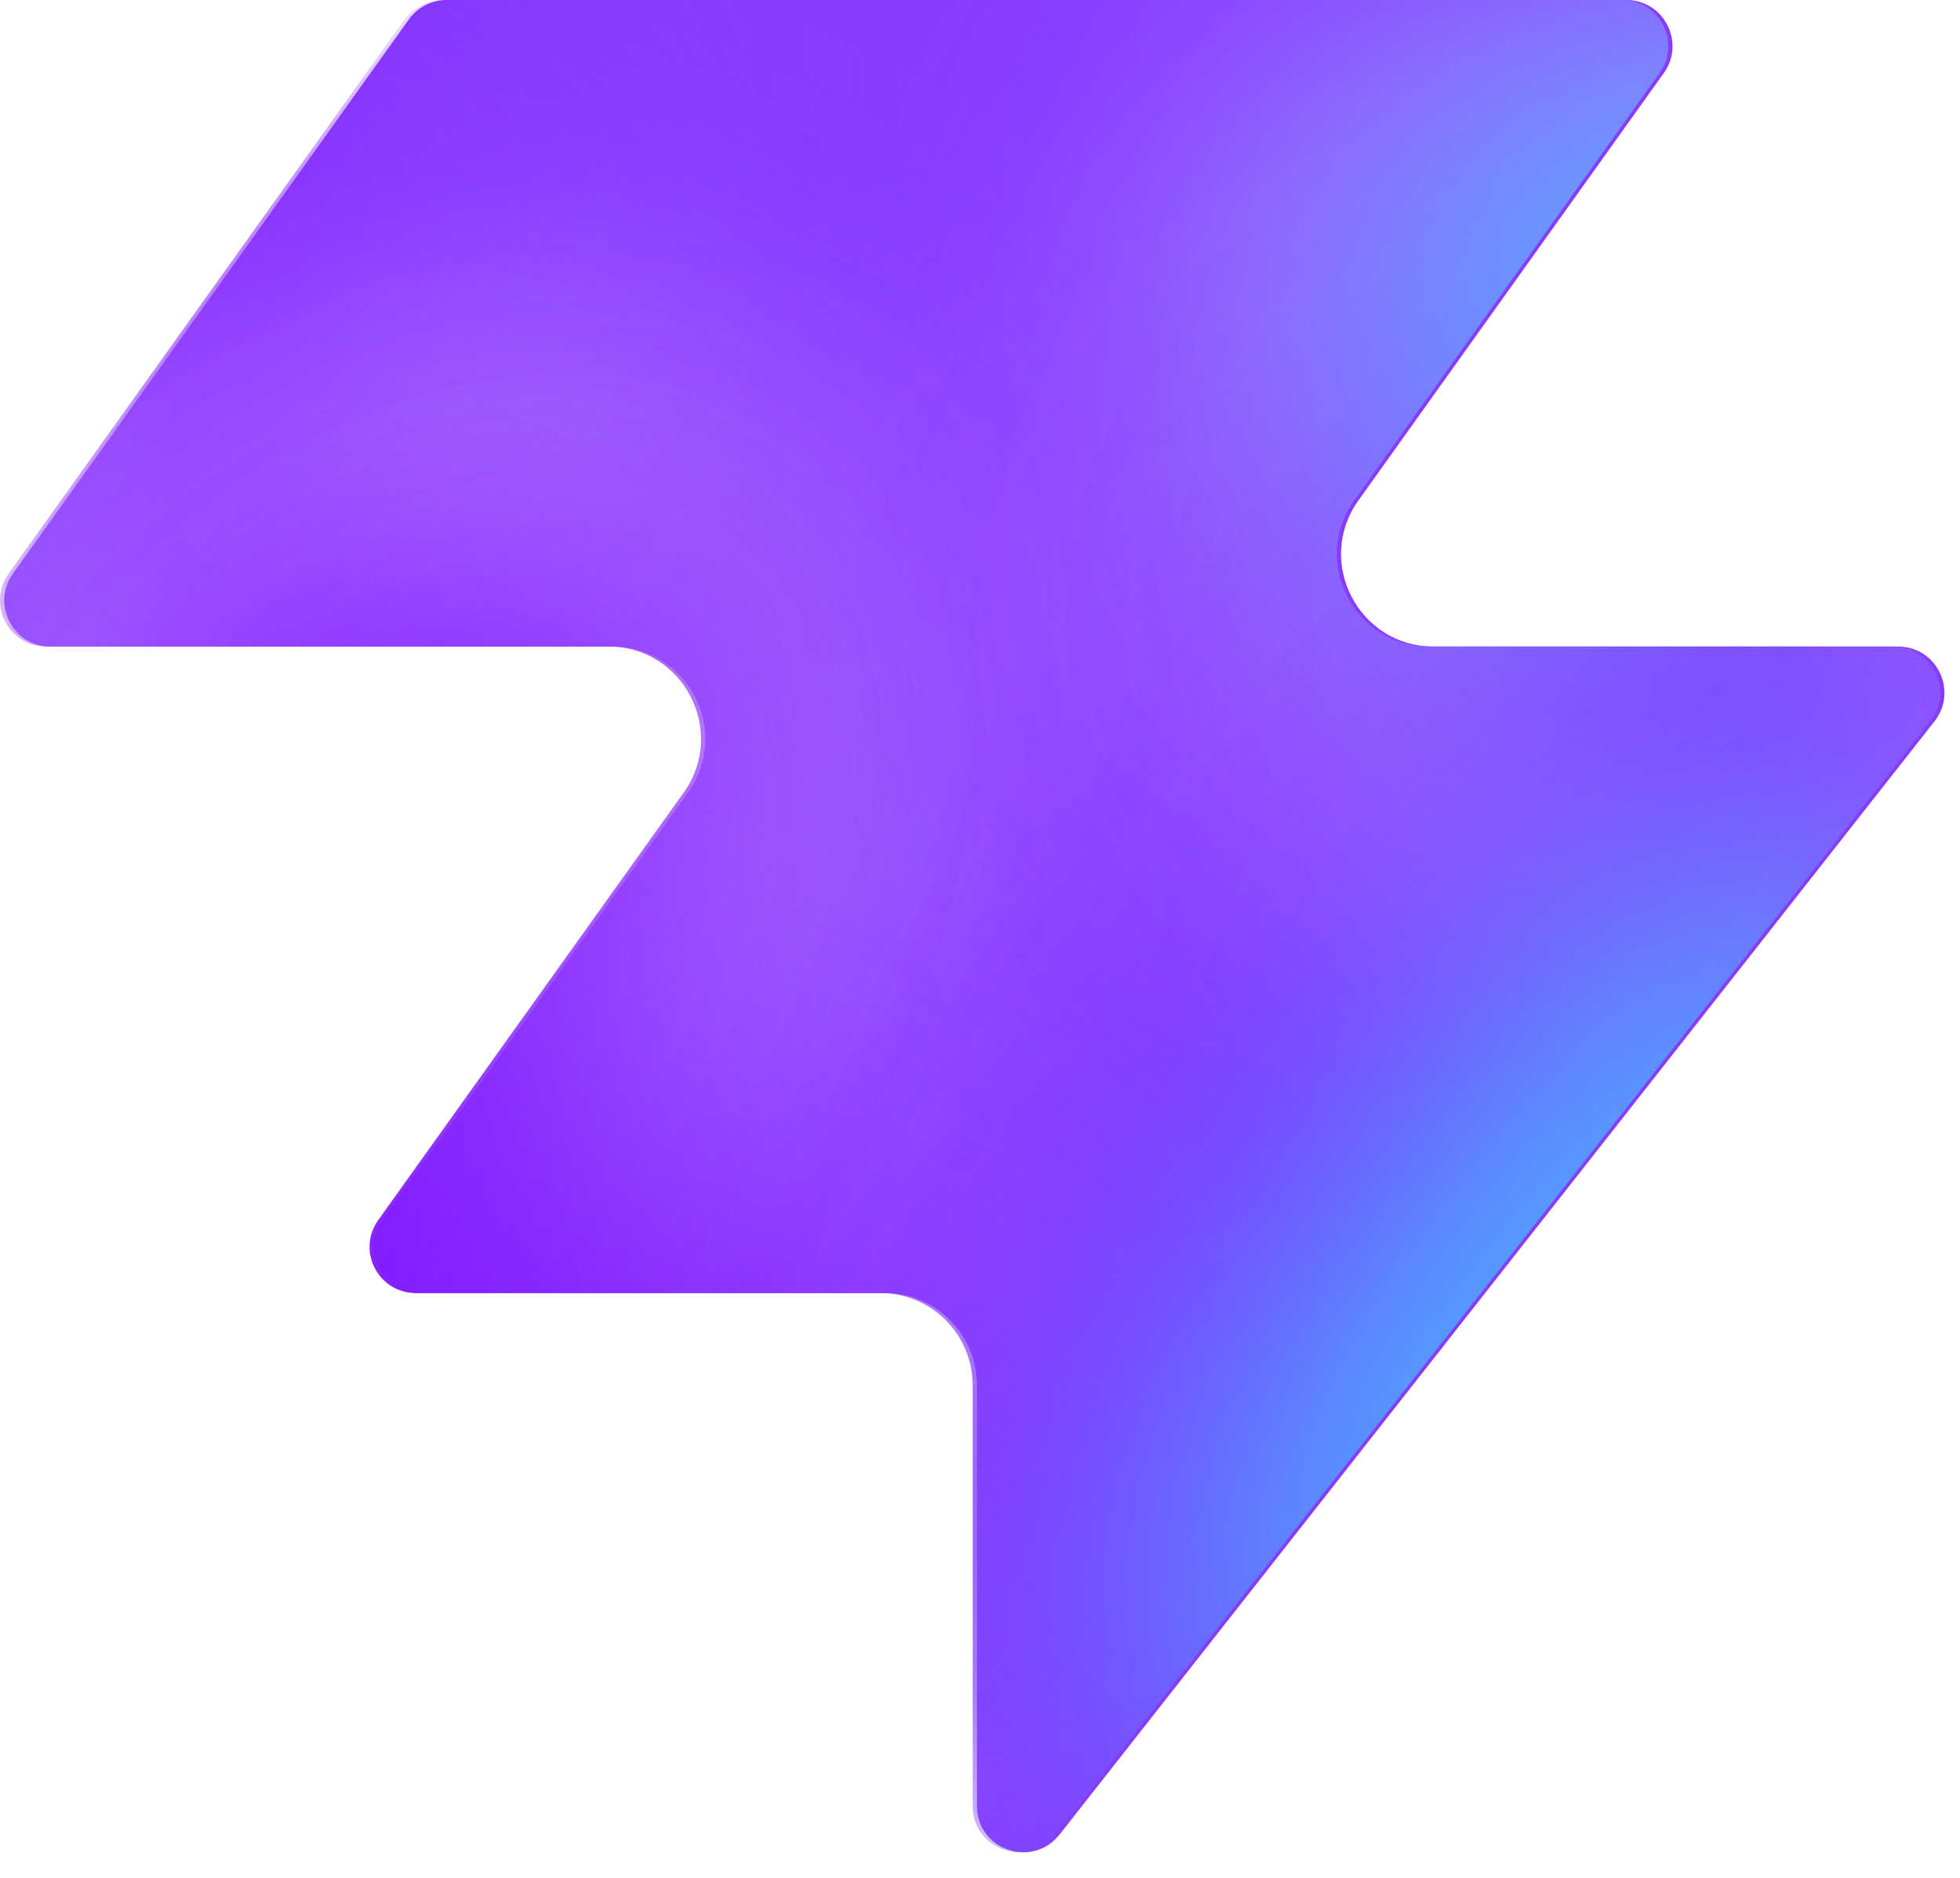
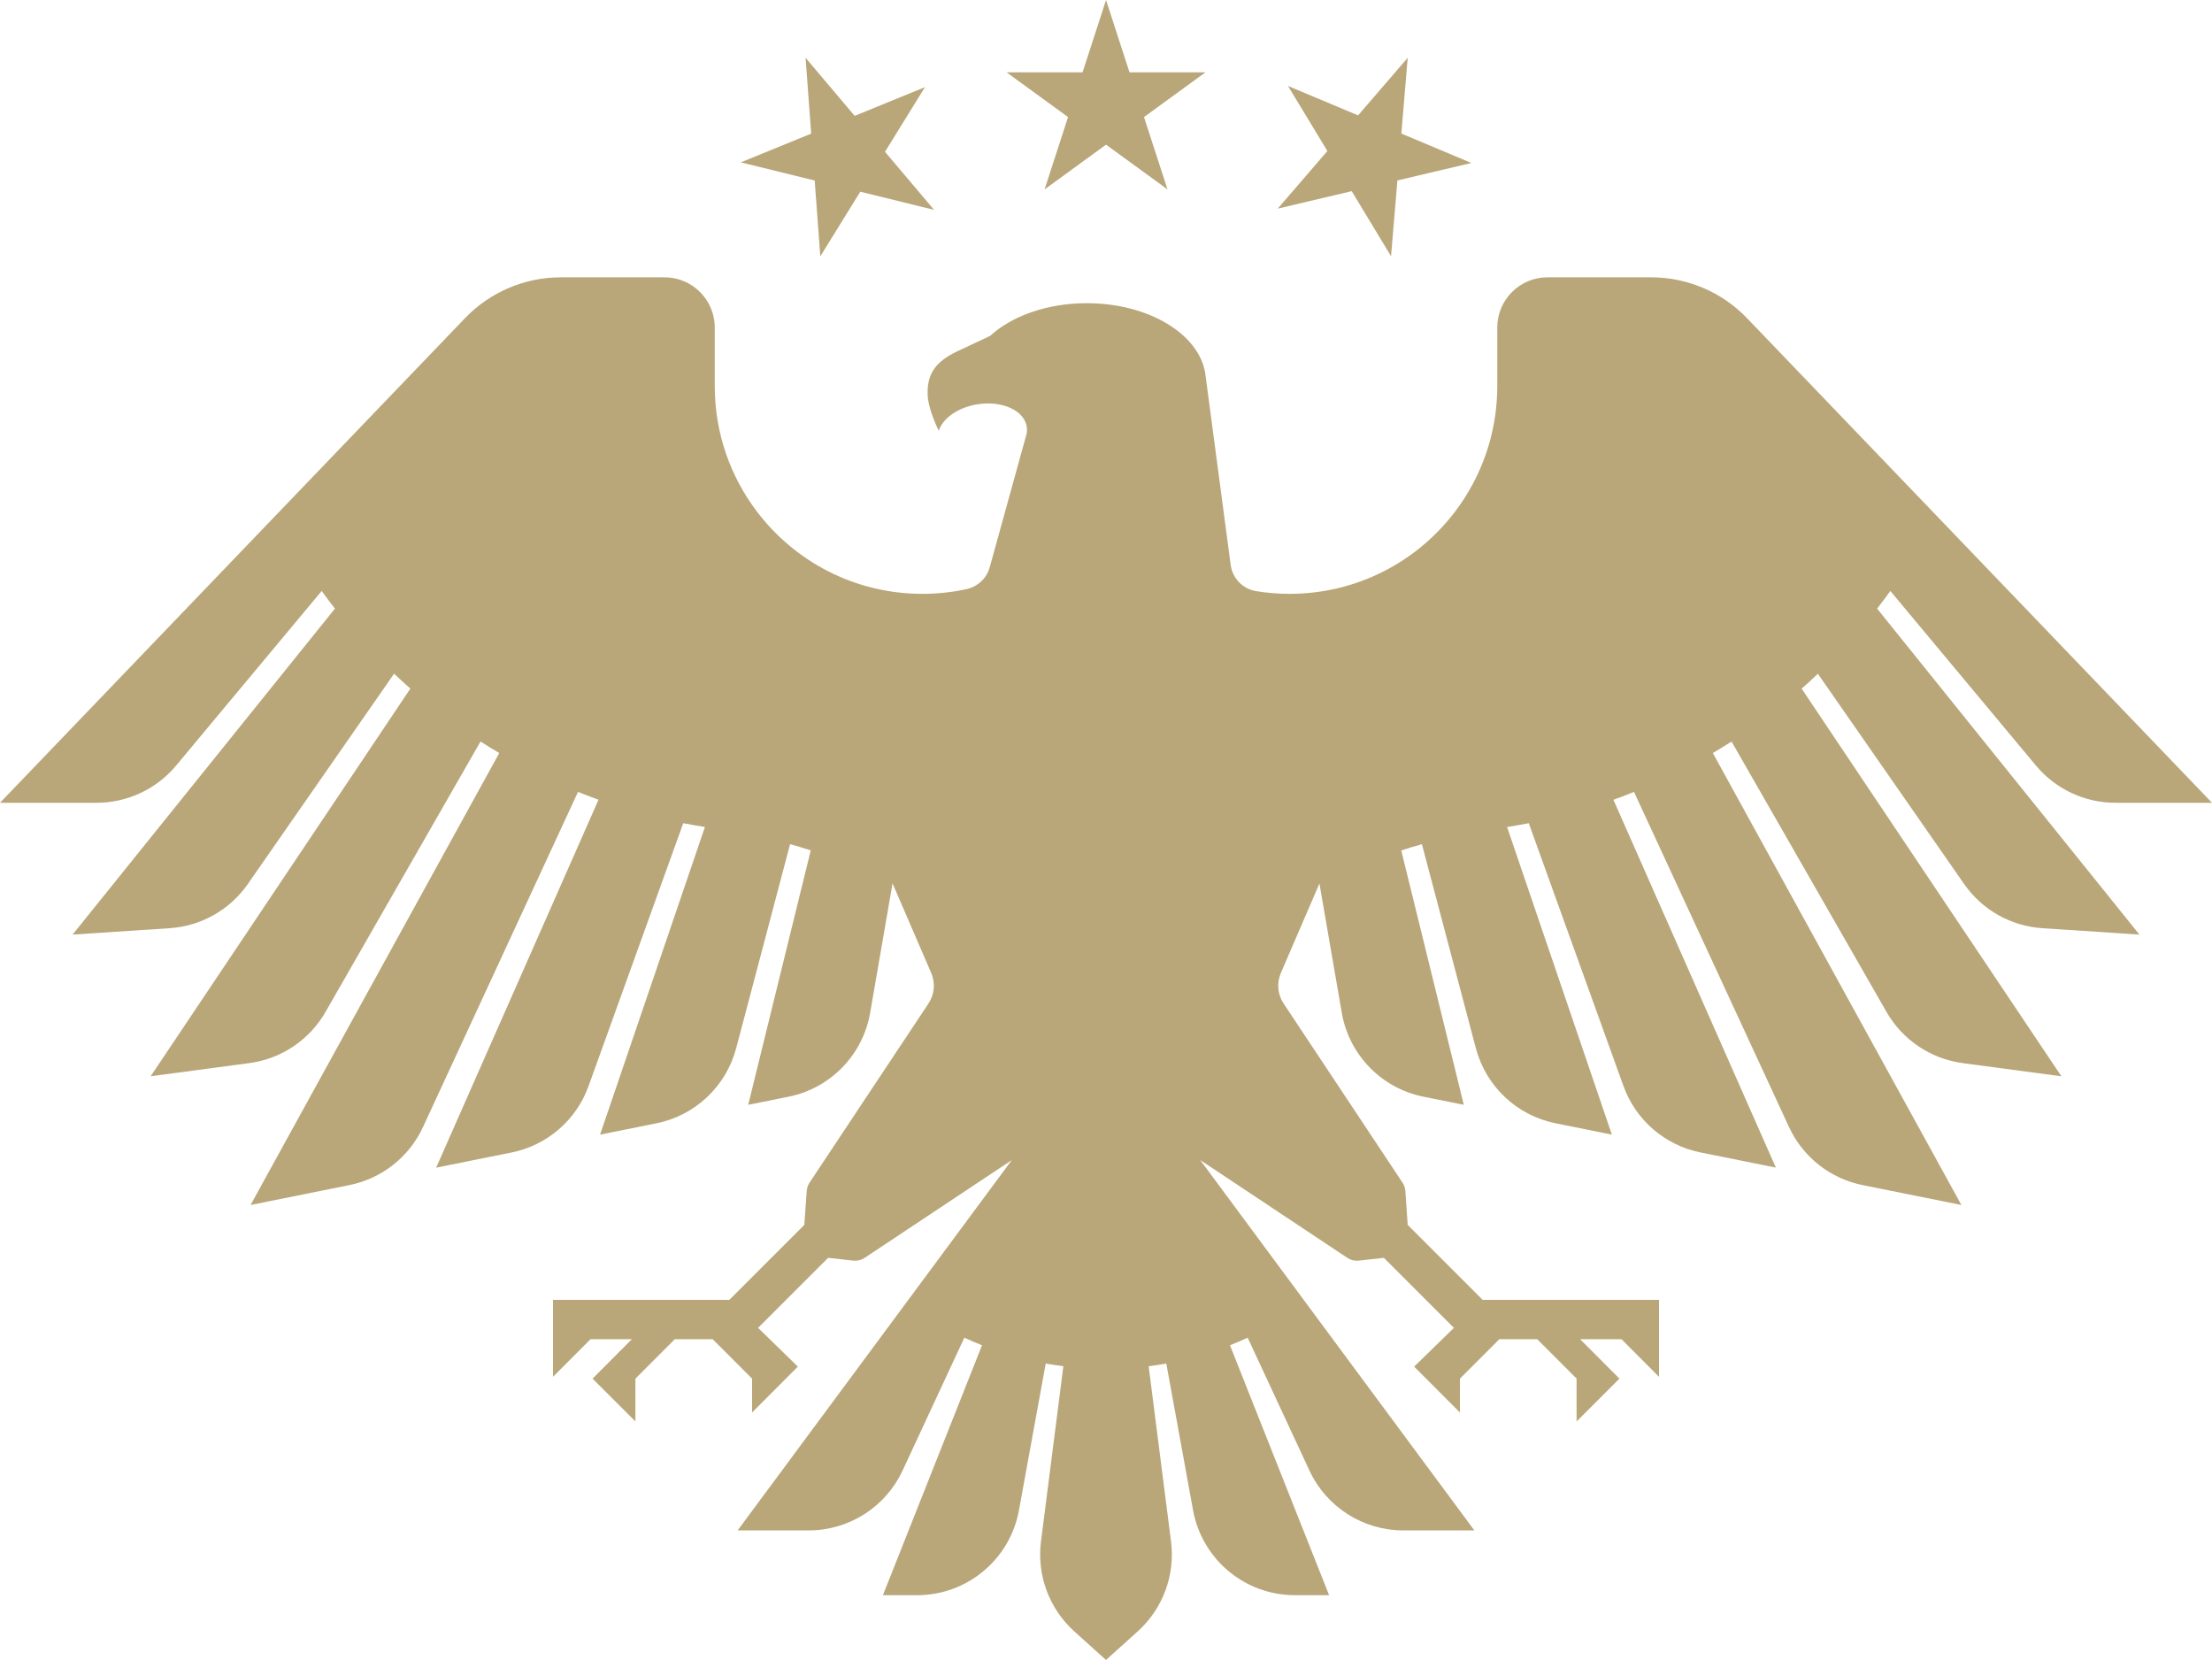
- <svg xmlns="http://www.w3.org/2000/svg" width="48" height="46" fill="none" viewBox="0 0 48 46">
-   <path fill="#863bff" d="M25.946 44.938c-.664.845-2.021.375-2.021-.698V33.937a2.26 2.26 0 0 0-2.262-2.262H10.287c-.92 0-1.456-1.04-.92-1.788l7.48-10.471c1.07-1.497 0-3.578-1.842-3.578H1.237c-.92 0-1.456-1.04-.92-1.788L10.013.474c.214-.297.556-.474.92-.474h28.894c.92 0 1.456 1.04.92 1.788l-7.48 10.471c-1.07 1.498 0 3.579 1.842 3.579h11.377c.943 0 1.473 1.088.89 1.83L25.947 44.94z" style="fill:#863bff;fill:color(display-p3 .525 .23 1);fill-opacity:1" />
-   <mask id="a" width="48" height="46" x="0" y="0" maskUnits="userSpaceOnUse" style="mask-type:alpha">
-     <path fill="#000" d="M25.842 44.938c-.664.844-2.021.375-2.021-.698V33.937a2.26 2.26 0 0 0-2.262-2.262H10.183c-.92 0-1.456-1.04-.92-1.788l7.48-10.471c1.07-1.498 0-3.579-1.842-3.579H1.133c-.92 0-1.456-1.04-.92-1.787L9.91.473c.214-.297.556-.474.92-.474h28.894c.92 0 1.456 1.04.92 1.788l-7.48 10.471c-1.07 1.498 0 3.578 1.842 3.578h11.377c.943 0 1.473 1.088.89 1.832L25.843 44.94z" style="fill:#000;fill-opacity:1" />
-   </mask>
-   <g mask="url(#a)">
-     <g filter="url(#b)">
-       <ellipse cx="5.508" cy="14.704" fill="#ede6ff" rx="5.508" ry="14.704" style="fill:#ede6ff;fill:color(display-p3 .927 .903 1);fill-opacity:1" transform="matrix(.00324 1 1 -.00324 -4.47 31.516)" />
+ <svg xmlns="http://www.w3.org/2000/svg" width="41.066mm" height="30.815mm" viewBox="0 0 41.066 30.815" version="1.1" id="svg10055">
+   <defs id="defs10052" />
+   <g id="layer1" transform="translate(-85.66314,-55.40049)">
+     <g id="g100" transform="matrix(0.3527778,0,0,-0.3527778,119.412,67.9079)">
+       <path d="m 0,0 c -0.28,-0.27 -0.564,-0.53 -0.854,-0.783 l 13.669,-20.398 -5.196,0.693 c -1.682,0.225 -3.163,1.22 -4.006,2.692 l -8.156,14.229 c -0.324,-0.209 -0.651,-0.412 -0.985,-0.604 l 13.081,-23.784 -5.201,1.048 c -1.703,0.343 -3.141,1.477 -3.87,3.054 l -8.158,17.636 c -0.358,-0.148 -0.719,-0.286 -1.083,-0.415 l 8.548,-19.355 -3.969,0.798 c -1.868,0.376 -3.405,1.702 -4.051,3.495 l -4.983,13.83 c -0.378,-0.074 -0.76,-0.141 -1.141,-0.202 l 5.515,-16.186 -2.968,0.598 c -2.035,0.411 -3.659,1.942 -4.19,3.948 l -2.839,10.735 h -0.003 c -0.365,-0.101 -0.726,-0.209 -1.084,-0.327 l 3.291,-13.385 -2.127,0.428 c -2.205,0.444 -3.91,2.197 -4.294,4.413 l -1.176,6.803 -2.031,-4.709 c -0.226,-0.524 -0.172,-1.126 0.144,-1.602 l 6.261,-9.431 c 0.086,-0.13 0.137,-0.28 0.148,-0.435 l 0.122,-1.785 3.945,-3.945 h 9.281 v -4.05 l -1.974,1.978 h -2.177 l 2.069,-2.073 -2.255,-2.254 v 2.254 l -2.072,2.073 h -1.994 l -2.073,-2.073 v -1.782 l -2.409,2.413 2.092,2.039 -3.685,3.685 -1.326,-0.146 c -0.21,-0.023 -0.421,0.028 -0.596,0.145 l -7.744,5.148 5.565,-7.519 8.863,-11.971 h -3.74 c -2.12,0 -4.047,1.229 -4.941,3.152 l -3.25,6.99 c -0.307,-0.142 -0.617,-0.277 -0.931,-0.399 l 5.217,-13.152 h -1.8 c -2.632,0 -4.888,1.882 -5.36,4.471 l -1.408,7.72 c -0.308,-0.054 -0.615,-0.105 -0.929,-0.142 l 1.178,-9.219 c 0.226,-1.773 -0.43,-3.543 -1.758,-4.739 l -1.664,-1.499 -1.664,1.499 c -1.328,1.196 -1.984,2.966 -1.758,4.738 l 1.178,9.22 c -0.314,0.037 -0.621,0.088 -0.928,0.142 l -1.409,-7.72 c -0.472,-2.589 -2.728,-4.471 -5.36,-4.471 h -1.8 l 5.217,13.152 c -0.313,0.122 -0.624,0.257 -0.931,0.399 l -3.25,-6.99 c -0.893,-1.923 -2.821,-3.152 -4.941,-3.152 h -3.74 l 8.863,11.971 5.565,7.516 -7.744,-5.145 c -0.175,-0.117 -0.386,-0.168 -0.595,-0.145 l -1.327,0.146 -3.685,-3.685 2.092,-2.039 -2.409,-2.413 v 1.782 l -2.072,2.073 h -1.995 l -2.072,-2.073 v -2.254 l -2.255,2.254 2.069,2.073 h -2.177 l -1.974,-1.978 v 4.05 h 9.281 l 3.945,3.945 0.126,1.785 c 0.01,0.155 0.061,0.305 0.147,0.434 l 6.262,9.432 c 0.315,0.475 0.369,1.078 0.143,1.602 l -2.034,4.712 h -0.003 l -1.177,-6.807 c -0.383,-2.217 -2.09,-3.971 -4.296,-4.414 l -2.121,-0.426 3.291,13.388 c -0.358,0.119 -0.722,0.227 -1.087,0.328 l -2.838,-10.739 c -0.531,-2.008 -2.158,-3.54 -4.194,-3.95 l -2.968,-0.596 5.518,16.189 c -0.381,0.058 -0.763,0.125 -1.141,0.199 l -4.983,-13.833 c -0.646,-1.794 -2.183,-3.119 -4.052,-3.495 l -3.968,-0.798 8.545,19.362 c -0.364,0.128 -0.722,0.266 -1.08,0.411 l -8.158,-17.636 c -0.729,-1.577 -2.167,-2.711 -3.87,-3.054 l -5.204,-1.048 13.088,23.784 c -0.334,0.192 -0.662,0.395 -0.986,0.607 l -8.158,-14.233 c -0.844,-1.471 -2.325,-2.466 -4.006,-2.691 l -5.196,-0.693 13.668,20.401 c -0.29,0.254 -0.577,0.517 -0.857,0.783 l -7.696,-11.066 c -0.946,-1.361 -2.461,-2.217 -4.115,-2.326 l -5.108,-0.337 13.807,17.155 c -0.24,0.304 -0.472,0.614 -0.698,0.928 l -7.661,-9.188 c -1.036,-1.242 -2.569,-1.959 -4.185,-1.959 h -5.083 l 24.471,25.501 c 1.317,1.373 3.139,2.15 5.042,2.15 h 5.458 c 1.46,0 2.643,-1.184 2.643,-2.643 v -3.081 c 0,-2.484 0.83,-4.773 2.224,-6.608 1.994,-2.63 5.153,-4.324 8.707,-4.324 0.791,0 1.563,0.085 2.306,0.245 0.593,0.128 1.072,0.565 1.233,1.15 l 1.939,7.016 c 0.027,0.124 0.03,0.256 0.01,0.384 -0.132,0.851 -1.283,1.381 -2.575,1.182 -1.033,-0.156 -1.84,-0.733 -2.056,-1.391 0,0 -0.574,1.117 -0.587,1.947 -0.017,1.075 0.446,1.671 1.485,2.194 l 1.806,0.847 c 1.137,1.043 2.99,1.721 5.089,1.721 3.23,0 5.889,-1.606 6.23,-3.678 l 0.034,-0.253 1.306,-9.843 c 0.094,-0.703 0.636,-1.264 1.336,-1.378 0.574,-0.094 1.162,-0.143 1.762,-0.143 3.554,0 6.713,1.694 8.708,4.324 1.393,1.835 2.224,4.124 2.224,6.608 v 3.081 c 0,1.459 1.183,2.643 2.642,2.643 h 5.458 c 1.903,0 3.725,-0.777 5.043,-2.15 L 20.742,-6.79 h -5.08 c -1.616,0 -3.149,0.717 -4.184,1.958 L 3.814,4.357 C 3.591,4.043 3.358,3.733 3.118,3.429 l 13.804,-17.155 -5.112,0.337 c -1.654,0.109 -3.168,0.965 -4.114,2.326 z" style="fill:#b9a77a;fill-opacity:1;fill-rule:nonzero;stroke:none" id="path102" />
    </g>
-     <g filter="url(#c)">
-       <ellipse cx="10.399" cy="29.851" fill="#ede6ff" rx="10.399" ry="29.851" style="fill:#ede6ff;fill:color(display-p3 .927 .903 1);fill-opacity:1" transform="matrix(.00324 1 1 -.00324 -39.328 7.883)" />
+     <g id="g104" transform="matrix(0.3527778,0,0,-0.3527778,105.0559,58.91627)">
+       <path d="M 0,0 3.234,2.354 6.468,0 5.232,3.806 8.466,6.16 H 4.469 L 3.234,9.966 1.998,6.16 H -2.001 L 1.235,3.806 Z" style="fill:#b9a77a;fill-opacity:1;fill-rule:nonzero;stroke:none" id="path106" />
    </g>
-     <g filter="url(#d)">
-       <ellipse cx="5.508" cy="30.487" fill="#7e14ff" rx="5.508" ry="30.487" style="fill:#7e14ff;fill:color(display-p3 .492 .077 1);fill-opacity:1" transform="rotate(89.814 -25.913 -14.639)scale(1 -1)" />
+     <g id="g108" transform="matrix(0.3527778,0,0,-0.3527778,110.7577,58.94922)">
+       <path d="M 0,0 2.07,-3.423 2.405,0.565 6.298,1.483 2.613,3.031 2.947,7.018 0.335,3.988 -3.353,5.536 -1.28,2.112 -3.893,-0.919 Z" style="fill:#b9a77a;fill-opacity:1;fill-rule:nonzero;stroke:none" id="path110" />
    </g>
-     <g filter="url(#e)">
-       <ellipse cx="5.508" cy="30.599" fill="#7e14ff" rx="5.508" ry="30.599" style="fill:#7e14ff;fill:color(display-p3 .492 .077 1);fill-opacity:1" transform="rotate(89.814 -32.644 -3.334)scale(1 -1)" />
-     </g>
-     <g filter="url(#f)">
-       <ellipse cx="5.508" cy="30.599" fill="#7e14ff" rx="5.508" ry="30.599" style="fill:#7e14ff;fill:color(display-p3 .492 .077 1);fill-opacity:1" transform="matrix(.00324 1 1 -.00324 -34.34 30.47)" />
-     </g>
-     <g filter="url(#g)">
-       <ellipse cx="14.072" cy="22.078" fill="#ede6ff" rx="14.072" ry="22.078" style="fill:#ede6ff;fill:color(display-p3 .927 .903 1);fill-opacity:1" transform="rotate(93.35 24.506 48.493)scale(-1 1)" />
-     </g>
-     <g filter="url(#h)">
-       <ellipse cx="3.47" cy="21.501" fill="#7e14ff" rx="3.47" ry="21.501" style="fill:#7e14ff;fill:color(display-p3 .492 .077 1);fill-opacity:1" transform="rotate(89.009 28.708 47.59)scale(-1 1)" />
-     </g>
-     <g filter="url(#i)">
-       <ellipse cx="3.47" cy="21.501" fill="#7e14ff" rx="3.47" ry="21.501" style="fill:#7e14ff;fill:color(display-p3 .492 .077 1);fill-opacity:1" transform="rotate(89.009 28.708 47.59)scale(-1 1)" />
-     </g>
-     <g filter="url(#j)">
-       <ellipse cx=".387" cy="8.972" fill="#7e14ff" rx="4.407" ry="29.108" style="fill:#7e14ff;fill:color(display-p3 .492 .077 1);fill-opacity:1" transform="rotate(39.51 .387 8.972)" />
-     </g>
-     <g filter="url(#k)">
-       <ellipse cx="47.523" cy="-6.092" fill="#7e14ff" rx="4.407" ry="29.108" style="fill:#7e14ff;fill:color(display-p3 .492 .077 1);fill-opacity:1" transform="rotate(37.892 47.523 -6.092)" />
-     </g>
-     <g filter="url(#l)">
-       <ellipse cx="41.412" cy="6.333" fill="#47bfff" rx="5.971" ry="9.665" style="fill:#47bfff;fill:color(display-p3 .28 .748 1);fill-opacity:1" transform="rotate(37.892 41.412 6.333)" />
-     </g>
-     <g filter="url(#m)">
-       <ellipse cx="-1.879" cy="38.332" fill="#7e14ff" rx="4.407" ry="29.108" style="fill:#7e14ff;fill:color(display-p3 .492 .077 1);fill-opacity:1" transform="rotate(37.892 -1.88 38.332)" />
-     </g>
-     <g filter="url(#n)">
-       <ellipse cx="-1.879" cy="38.332" fill="#7e14ff" rx="4.407" ry="29.108" style="fill:#7e14ff;fill:color(display-p3 .492 .077 1);fill-opacity:1" transform="rotate(37.892 -1.88 38.332)" />
-     </g>
-     <g filter="url(#o)">
-       <ellipse cx="35.651" cy="29.907" fill="#7e14ff" rx="4.407" ry="29.108" style="fill:#7e14ff;fill:color(display-p3 .492 .077 1);fill-opacity:1" transform="rotate(37.892 35.651 29.907)" />
-     </g>
-     <g filter="url(#p)">
-       <ellipse cx="38.418" cy="32.4" fill="#47bfff" rx="5.971" ry="15.297" style="fill:#47bfff;fill:color(display-p3 .28 .748 1);fill-opacity:1" transform="rotate(37.892 38.418 32.4)" />
+     <g id="g112" transform="matrix(0.3527778,0,0,-0.3527778,100.7879,58.75173)">
+       <path d="M 0,0 0.296,-3.99 2.399,-0.588 6.283,-1.544 3.7,1.512 5.803,4.914 2.103,3.403 -0.48,6.459 -0.184,2.468 -3.887,0.956 Z" style="fill:#b9a77a;fill-opacity:1;fill-rule:nonzero;stroke:none" id="path114" />
    </g>
  </g>
-   <defs>
-     <filter id="b" width="60.045" height="41.654" x="-19.77" y="16.149" color-interpolation-filters="sRGB" filterUnits="userSpaceOnUse">
-       <feFlood flood-opacity="0" result="BackgroundImageFix" />
-       <feBlend in="SourceGraphic" in2="BackgroundImageFix" result="shape" />
-       <feGaussianBlur result="effect1_foregroundBlur_2002_17158" stdDeviation="7.659" />
-     </filter>
-     <filter id="c" width="90.34" height="51.437" x="-54.613" y="-7.533" color-interpolation-filters="sRGB" filterUnits="userSpaceOnUse">
-       <feFlood flood-opacity="0" result="BackgroundImageFix" />
-       <feBlend in="SourceGraphic" in2="BackgroundImageFix" result="shape" />
-       <feGaussianBlur result="effect1_foregroundBlur_2002_17158" stdDeviation="7.659" />
-     </filter>
-     <filter id="d" width="79.355" height="29.4" x="-49.64" y="2.03" color-interpolation-filters="sRGB" filterUnits="userSpaceOnUse">
-       <feFlood flood-opacity="0" result="BackgroundImageFix" />
-       <feBlend in="SourceGraphic" in2="BackgroundImageFix" result="shape" />
-       <feGaussianBlur result="effect1_foregroundBlur_2002_17158" stdDeviation="4.596" />
-     </filter>
-     <filter id="e" width="79.579" height="29.4" x="-45.045" y="20.029" color-interpolation-filters="sRGB" filterUnits="userSpaceOnUse">
-       <feFlood flood-opacity="0" result="BackgroundImageFix" />
-       <feBlend in="SourceGraphic" in2="BackgroundImageFix" result="shape" />
-       <feGaussianBlur result="effect1_foregroundBlur_2002_17158" stdDeviation="4.596" />
-     </filter>
-     <filter id="f" width="79.579" height="29.4" x="-43.513" y="21.178" color-interpolation-filters="sRGB" filterUnits="userSpaceOnUse">
-       <feFlood flood-opacity="0" result="BackgroundImageFix" />
-       <feBlend in="SourceGraphic" in2="BackgroundImageFix" result="shape" />
-       <feGaussianBlur result="effect1_foregroundBlur_2002_17158" stdDeviation="4.596" />
-     </filter>
-     <filter id="g" width="74.749" height="58.852" x="15.756" y="-17.901" color-interpolation-filters="sRGB" filterUnits="userSpaceOnUse">
-       <feFlood flood-opacity="0" result="BackgroundImageFix" />
-       <feBlend in="SourceGraphic" in2="BackgroundImageFix" result="shape" />
-       <feGaussianBlur result="effect1_foregroundBlur_2002_17158" stdDeviation="7.659" />
-     </filter>
-     <filter id="h" width="61.377" height="25.362" x="23.548" y="2.284" color-interpolation-filters="sRGB" filterUnits="userSpaceOnUse">
-       <feFlood flood-opacity="0" result="BackgroundImageFix" />
-       <feBlend in="SourceGraphic" in2="BackgroundImageFix" result="shape" />
-       <feGaussianBlur result="effect1_foregroundBlur_2002_17158" stdDeviation="4.596" />
-     </filter>
-     <filter id="i" width="61.377" height="25.362" x="23.548" y="2.284" color-interpolation-filters="sRGB" filterUnits="userSpaceOnUse">
-       <feFlood flood-opacity="0" result="BackgroundImageFix" />
-       <feBlend in="SourceGraphic" in2="BackgroundImageFix" result="shape" />
-       <feGaussianBlur result="effect1_foregroundBlur_2002_17158" stdDeviation="4.596" />
-     </filter>
-     <filter id="j" width="56.045" height="63.649" x="-27.636" y="-22.853" color-interpolation-filters="sRGB" filterUnits="userSpaceOnUse">
-       <feFlood flood-opacity="0" result="BackgroundImageFix" />
-       <feBlend in="SourceGraphic" in2="BackgroundImageFix" result="shape" />
-       <feGaussianBlur result="effect1_foregroundBlur_2002_17158" stdDeviation="4.596" />
-     </filter>
-     <filter id="k" width="54.814" height="64.646" x="20.116" y="-38.415" color-interpolation-filters="sRGB" filterUnits="userSpaceOnUse">
-       <feFlood flood-opacity="0" result="BackgroundImageFix" />
-       <feBlend in="SourceGraphic" in2="BackgroundImageFix" result="shape" />
-       <feGaussianBlur result="effect1_foregroundBlur_2002_17158" stdDeviation="4.596" />
-     </filter>
-     <filter id="l" width="33.541" height="35.313" x="24.641" y="-11.323" color-interpolation-filters="sRGB" filterUnits="userSpaceOnUse">
-       <feFlood flood-opacity="0" result="BackgroundImageFix" />
-       <feBlend in="SourceGraphic" in2="BackgroundImageFix" result="shape" />
-       <feGaussianBlur result="effect1_foregroundBlur_2002_17158" stdDeviation="4.596" />
-     </filter>
-     <filter id="m" width="54.814" height="64.646" x="-29.286" y="6.009" color-interpolation-filters="sRGB" filterUnits="userSpaceOnUse">
-       <feFlood flood-opacity="0" result="BackgroundImageFix" />
-       <feBlend in="SourceGraphic" in2="BackgroundImageFix" result="shape" />
-       <feGaussianBlur result="effect1_foregroundBlur_2002_17158" stdDeviation="4.596" />
-     </filter>
-     <filter id="n" width="54.814" height="64.646" x="-29.286" y="6.009" color-interpolation-filters="sRGB" filterUnits="userSpaceOnUse">
-       <feFlood flood-opacity="0" result="BackgroundImageFix" />
-       <feBlend in="SourceGraphic" in2="BackgroundImageFix" result="shape" />
-       <feGaussianBlur result="effect1_foregroundBlur_2002_17158" stdDeviation="4.596" />
-     </filter>
-     <filter id="o" width="54.814" height="64.646" x="8.244" y="-2.416" color-interpolation-filters="sRGB" filterUnits="userSpaceOnUse">
-       <feFlood flood-opacity="0" result="BackgroundImageFix" />
-       <feBlend in="SourceGraphic" in2="BackgroundImageFix" result="shape" />
-       <feGaussianBlur result="effect1_foregroundBlur_2002_17158" stdDeviation="4.596" />
-     </filter>
-     <filter id="p" width="39.409" height="43.623" x="18.713" y="10.588" color-interpolation-filters="sRGB" filterUnits="userSpaceOnUse">
-       <feFlood flood-opacity="0" result="BackgroundImageFix" />
-       <feBlend in="SourceGraphic" in2="BackgroundImageFix" result="shape" />
-       <feGaussianBlur result="effect1_foregroundBlur_2002_17158" stdDeviation="4.596" />
-     </filter>
-   </defs>
</svg>
